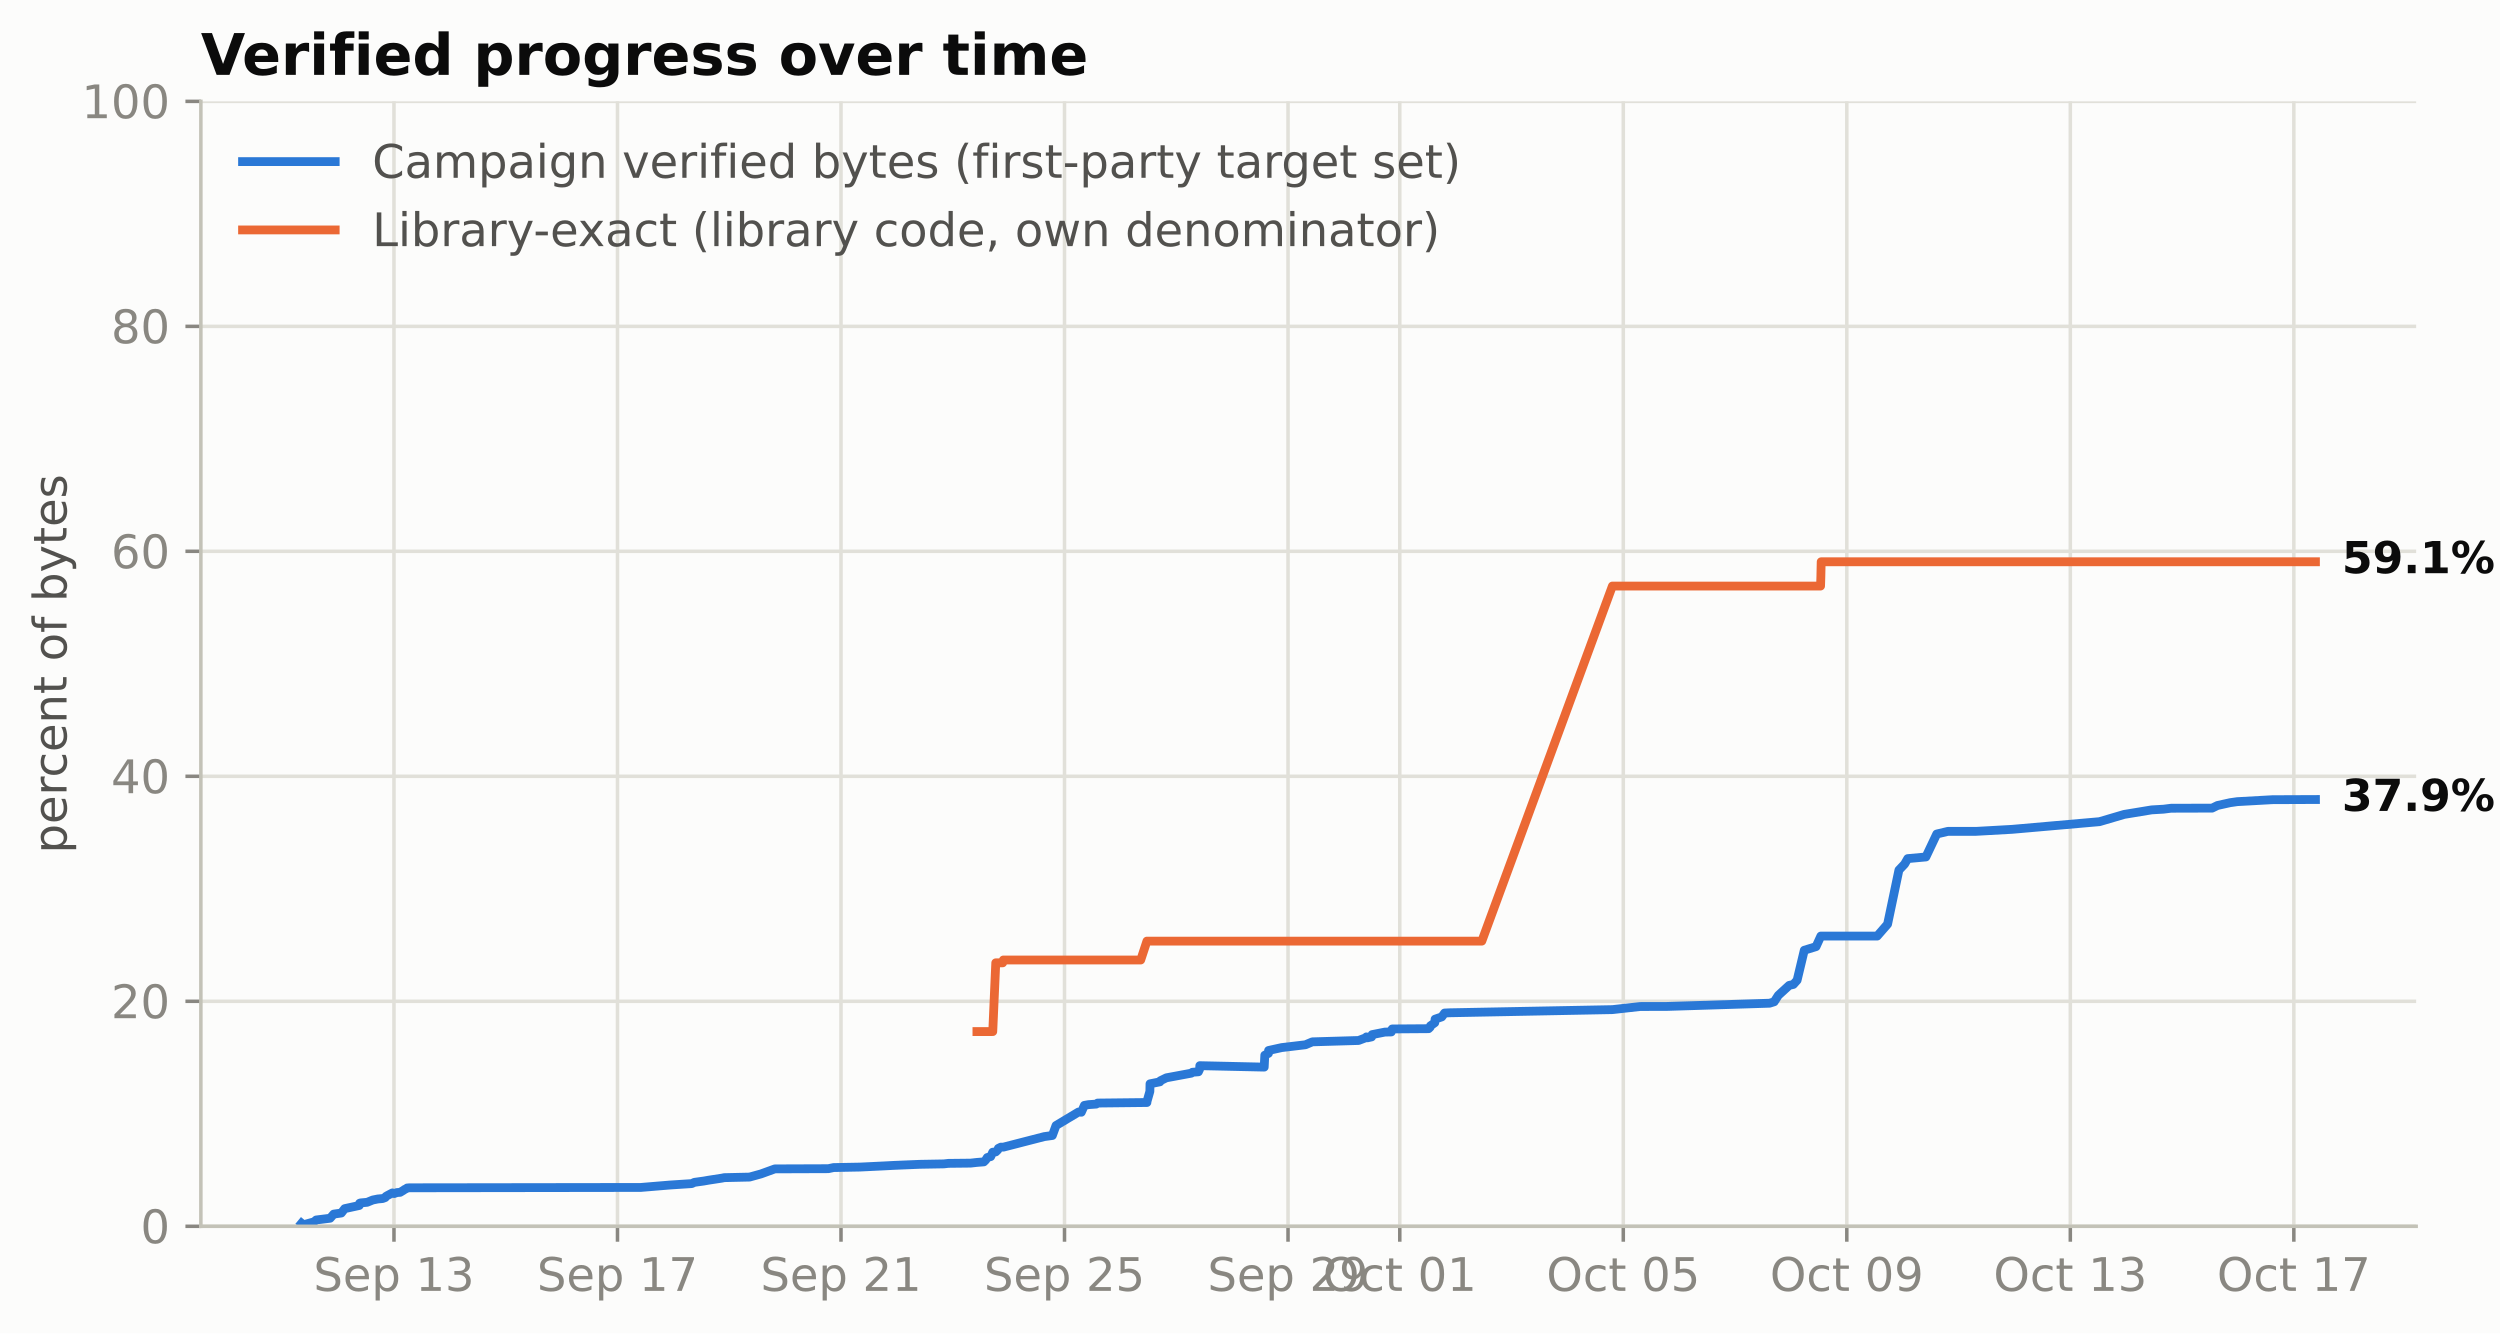
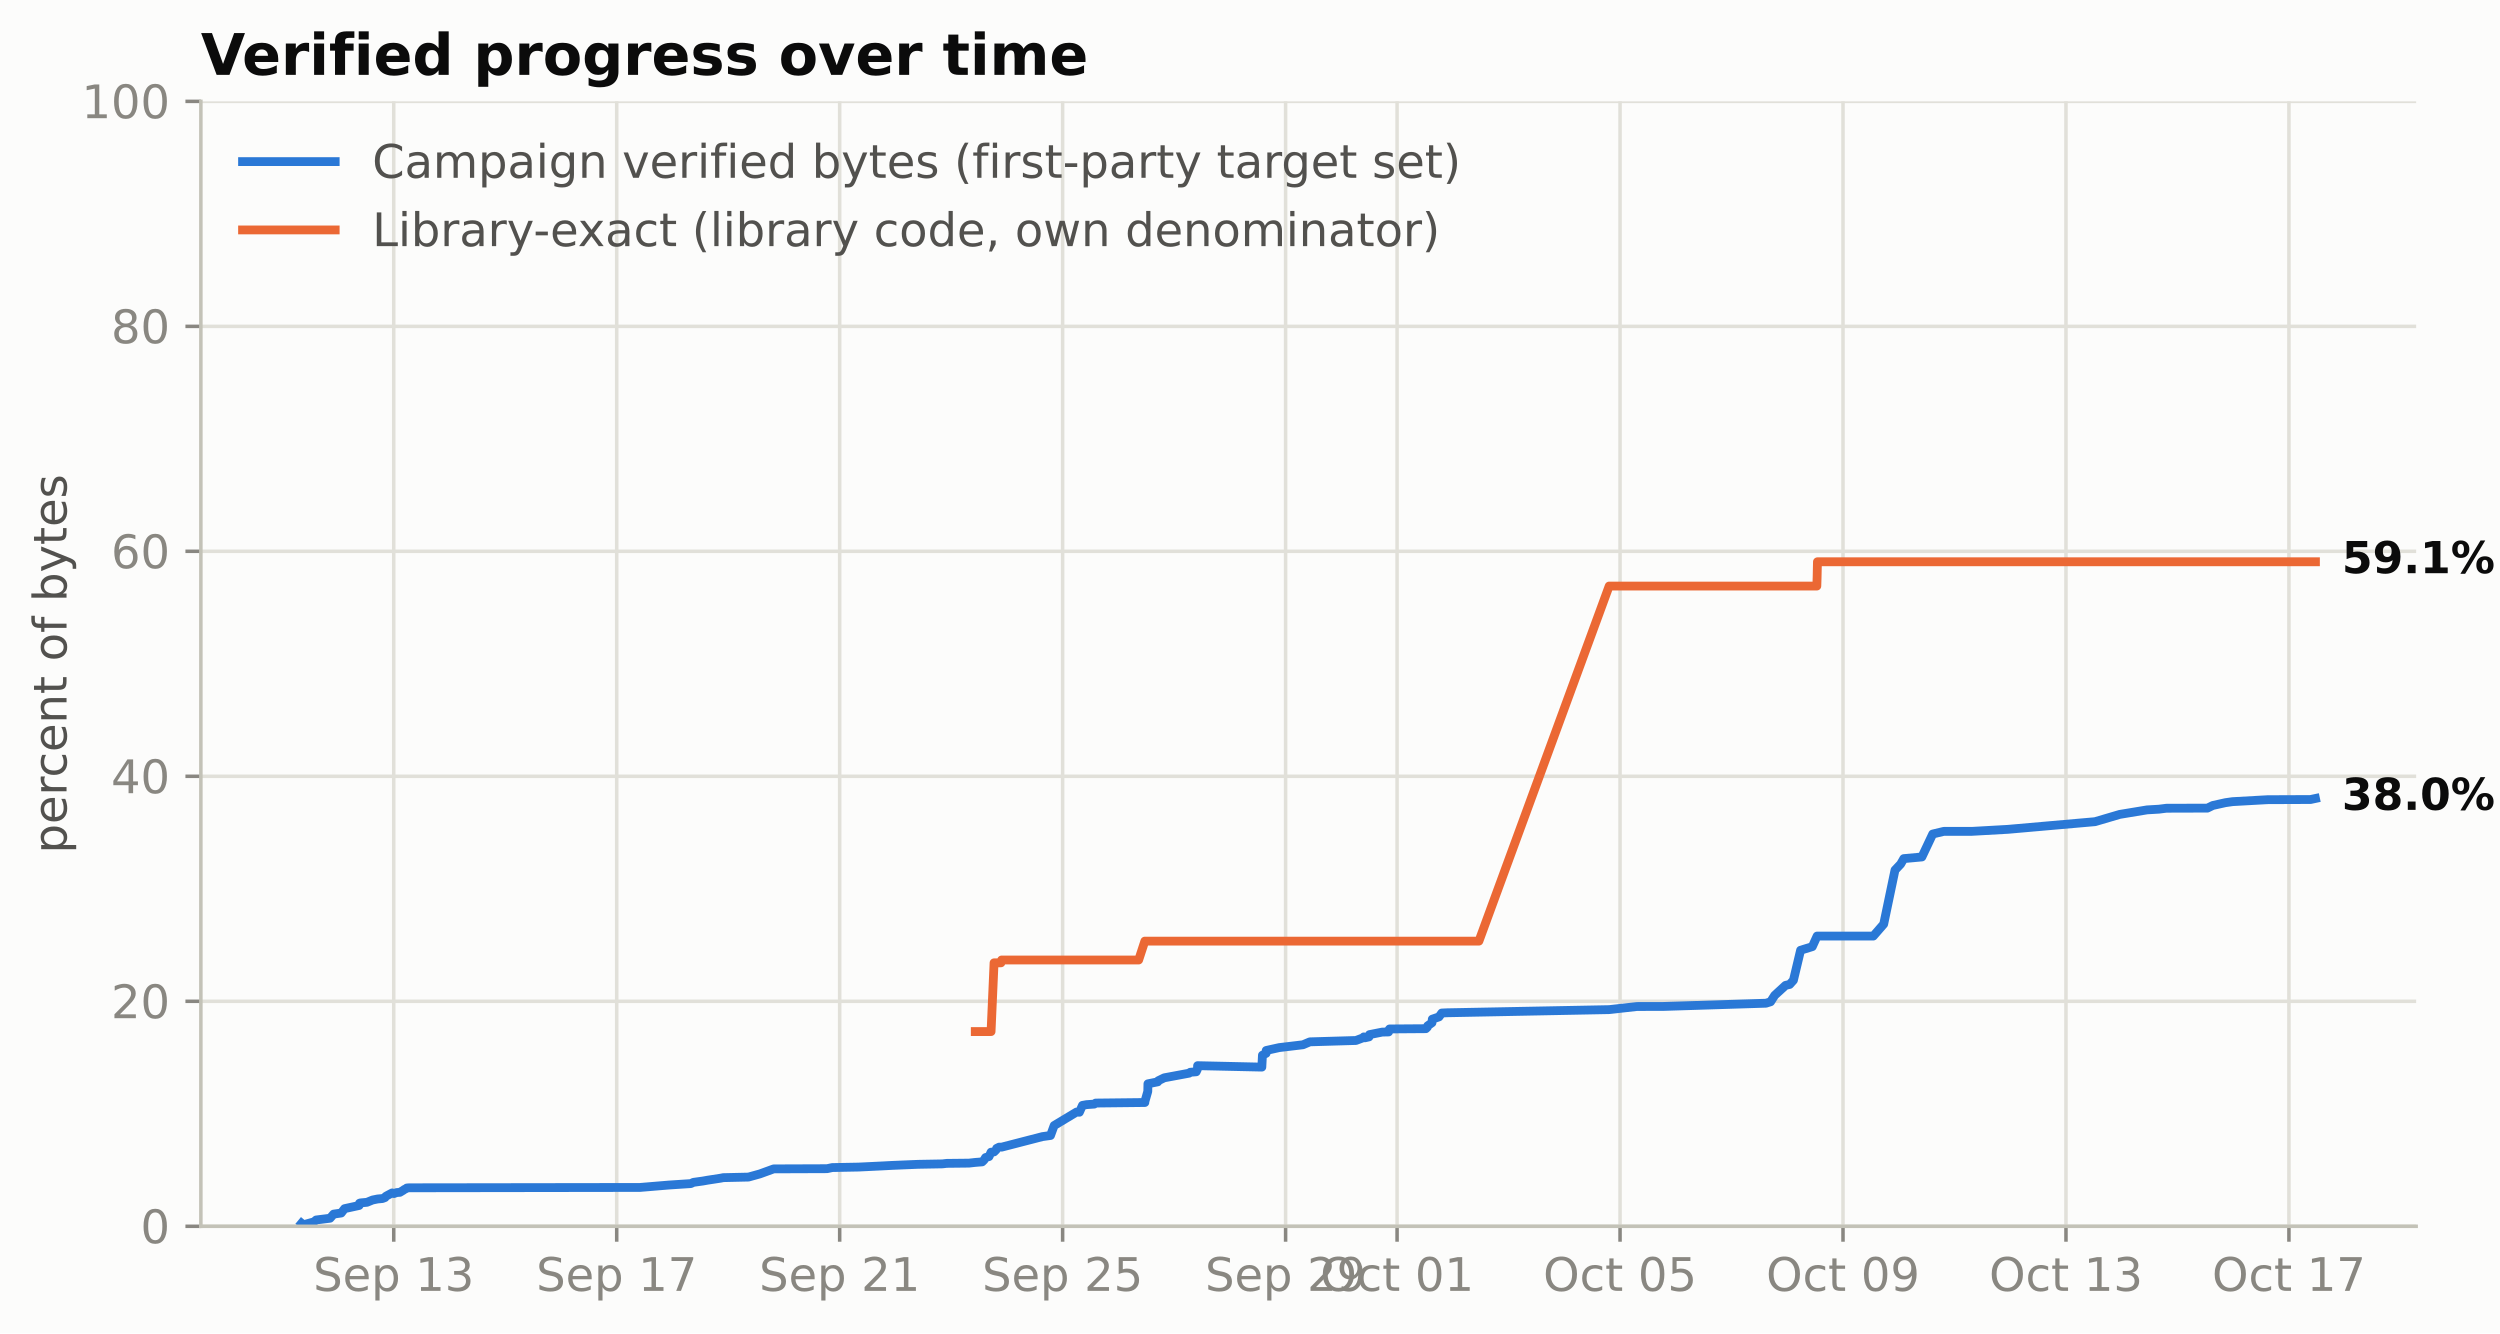
<svg xmlns="http://www.w3.org/2000/svg" xmlns:xlink="http://www.w3.org/1999/xlink" width="566.745pt" height="302.26pt" viewBox="0 0 566.745 302.26" version="1.1">
  <defs>
    <style type="text/css">*{stroke-linejoin: round; stroke-linecap: butt}</style>
  </defs>
  <g id="figure_1">
    <g id="patch_1">
      <path d="M 0 302.26  L 566.745 302.26  L 566.745 0  L 0 0  z " style="fill: #fcfcfb" />
    </g>
    <g id="axes_1">
      <g id="patch_2">
        <path d="M 45.536 278  L 547.736 278  L 547.736 22.976  L 45.536 22.976  z " style="fill: #fcfcfb" />
      </g>
      <g id="matplotlib.axis_1">
        <g id="xtick_1">
          <g id="line2d_1">
-             <path d="M 89.313 278  L 89.313 22.976  " clip-path="url(#pf7d3f120eb)" style="fill: none; stroke: #e1e0d9; stroke-width: 0.8; stroke-linecap: square" />
+             <path d="M 89.261 278  L 89.261 22.976  " clip-path="url(#pf7d3f120eb)" style="fill: none; stroke: #e1e0d9; stroke-width: 0.8; stroke-linecap: square" />
          </g>
          <g id="line2d_2">
            <defs>
              <path id="mc9588ca993" d="M 0 0  L 0 3.5  " style="stroke: #898781; stroke-width: 0.8" />
            </defs>
            <g>
-               <use xlink:href="#mc9588ca993" x="89.313" y="278" style="fill: #898781; stroke: #898781; stroke-width: 0.8" />
+               <use xlink:href="#mc9588ca993" x="89.261" y="278" style="fill: #898781; stroke: #898781; stroke-width: 0.8" />
            </g>
          </g>
          <g id="text_1">
-             <text style="font-size: 10.5px; font-family: 'Segoe UI', 'DejaVu Sans', 'Bitstream Vera Sans', 'Computer Modern Sans Serif', 'Lucida Grande', 'Verdana', 'Geneva', 'Lucid', 'Arial', 'Helvetica', 'Avant Garde', sans-serif; text-anchor: middle; fill: #898781" x="89.313" y="292.645" transform="rotate(-0 89.31266 292.6447)">Sep 13</text>
+             <text style="font-size: 10.5px; font-family: 'Segoe UI', 'DejaVu Sans', 'Bitstream Vera Sans', 'Computer Modern Sans Serif', 'Lucida Grande', 'Verdana', 'Geneva', 'Lucid', 'Arial', 'Helvetica', 'Avant Garde', sans-serif; text-anchor: middle; fill: #898781" x="89.261" y="292.645" transform="rotate(-0 89.26118 292.6447)">Sep 13</text>
          </g>
        </g>
        <g id="xtick_2">
          <g id="line2d_3">
-             <path d="M 139.983 278  L 139.983 22.976  " clip-path="url(#pf7d3f120eb)" style="fill: none; stroke: #e1e0d9; stroke-width: 0.8; stroke-linecap: square" />
+             <path d="M 139.807 278  L 139.807 22.976  " clip-path="url(#pf7d3f120eb)" style="fill: none; stroke: #e1e0d9; stroke-width: 0.8; stroke-linecap: square" />
          </g>
          <g id="line2d_4">
            <g>
-               <use xlink:href="#mc9588ca993" x="139.983" y="278" style="fill: #898781; stroke: #898781; stroke-width: 0.8" />
+               <use xlink:href="#mc9588ca993" x="139.807" y="278" style="fill: #898781; stroke: #898781; stroke-width: 0.8" />
            </g>
          </g>
          <g id="text_2">
-             <text style="font-size: 10.5px; font-family: 'Segoe UI', 'DejaVu Sans', 'Bitstream Vera Sans', 'Computer Modern Sans Serif', 'Lucida Grande', 'Verdana', 'Geneva', 'Lucid', 'Arial', 'Helvetica', 'Avant Garde', sans-serif; text-anchor: middle; fill: #898781" x="139.983" y="292.645" transform="rotate(-0 139.9826 292.6447)">Sep 17</text>
+             <text style="font-size: 10.5px; font-family: 'Segoe UI', 'DejaVu Sans', 'Bitstream Vera Sans', 'Computer Modern Sans Serif', 'Lucida Grande', 'Verdana', 'Geneva', 'Lucid', 'Arial', 'Helvetica', 'Avant Garde', sans-serif; text-anchor: middle; fill: #898781" x="139.807" y="292.645" transform="rotate(-0 139.8066 292.6447)">Sep 17</text>
          </g>
        </g>
        <g id="xtick_3">
          <g id="line2d_5">
-             <path d="M 190.653 278  L 190.653 22.976  " clip-path="url(#pf7d3f120eb)" style="fill: none; stroke: #e1e0d9; stroke-width: 0.8; stroke-linecap: square" />
+             <path d="M 190.352 278  L 190.352 22.976  " clip-path="url(#pf7d3f120eb)" style="fill: none; stroke: #e1e0d9; stroke-width: 0.8; stroke-linecap: square" />
          </g>
          <g id="line2d_6">
            <g>
-               <use xlink:href="#mc9588ca993" x="190.653" y="278" style="fill: #898781; stroke: #898781; stroke-width: 0.8" />
+               <use xlink:href="#mc9588ca993" x="190.352" y="278" style="fill: #898781; stroke: #898781; stroke-width: 0.8" />
            </g>
          </g>
          <g id="text_3">
-             <text style="font-size: 10.5px; font-family: 'Segoe UI', 'DejaVu Sans', 'Bitstream Vera Sans', 'Computer Modern Sans Serif', 'Lucida Grande', 'Verdana', 'Geneva', 'Lucid', 'Arial', 'Helvetica', 'Avant Garde', sans-serif; text-anchor: middle; fill: #898781" x="190.653" y="292.645" transform="rotate(-0 190.6525 292.6447)">Sep 21</text>
+             <text style="font-size: 10.5px; font-family: 'Segoe UI', 'DejaVu Sans', 'Bitstream Vera Sans', 'Computer Modern Sans Serif', 'Lucida Grande', 'Verdana', 'Geneva', 'Lucid', 'Arial', 'Helvetica', 'Avant Garde', sans-serif; text-anchor: middle; fill: #898781" x="190.352" y="292.645" transform="rotate(-0 190.352 292.6447)">Sep 21</text>
          </g>
        </g>
        <g id="xtick_4">
          <g id="line2d_7">
-             <path d="M 241.322 278  L 241.322 22.976  " clip-path="url(#pf7d3f120eb)" style="fill: none; stroke: #e1e0d9; stroke-width: 0.8; stroke-linecap: square" />
+             <path d="M 240.897 278  L 240.897 22.976  " clip-path="url(#pf7d3f120eb)" style="fill: none; stroke: #e1e0d9; stroke-width: 0.8; stroke-linecap: square" />
          </g>
          <g id="line2d_8">
            <g>
-               <use xlink:href="#mc9588ca993" x="241.322" y="278" style="fill: #898781; stroke: #898781; stroke-width: 0.8" />
+               <use xlink:href="#mc9588ca993" x="240.897" y="278" style="fill: #898781; stroke: #898781; stroke-width: 0.8" />
            </g>
          </g>
          <g id="text_4">
-             <text style="font-size: 10.5px; font-family: 'Segoe UI', 'DejaVu Sans', 'Bitstream Vera Sans', 'Computer Modern Sans Serif', 'Lucida Grande', 'Verdana', 'Geneva', 'Lucid', 'Arial', 'Helvetica', 'Avant Garde', sans-serif; text-anchor: middle; fill: #898781" x="241.322" y="292.645" transform="rotate(-0 241.3224 292.6447)">Sep 25</text>
+             <text style="font-size: 10.5px; font-family: 'Segoe UI', 'DejaVu Sans', 'Bitstream Vera Sans', 'Computer Modern Sans Serif', 'Lucida Grande', 'Verdana', 'Geneva', 'Lucid', 'Arial', 'Helvetica', 'Avant Garde', sans-serif; text-anchor: middle; fill: #898781" x="240.897" y="292.645" transform="rotate(-0 240.8975 292.6447)">Sep 25</text>
          </g>
        </g>
        <g id="xtick_5">
          <g id="line2d_9">
-             <path d="M 291.992 278  L 291.992 22.976  " clip-path="url(#pf7d3f120eb)" style="fill: none; stroke: #e1e0d9; stroke-width: 0.8; stroke-linecap: square" />
+             <path d="M 291.443 278  L 291.443 22.976  " clip-path="url(#pf7d3f120eb)" style="fill: none; stroke: #e1e0d9; stroke-width: 0.8; stroke-linecap: square" />
          </g>
          <g id="line2d_10">
            <g>
-               <use xlink:href="#mc9588ca993" x="291.992" y="278" style="fill: #898781; stroke: #898781; stroke-width: 0.8" />
+               <use xlink:href="#mc9588ca993" x="291.443" y="278" style="fill: #898781; stroke: #898781; stroke-width: 0.8" />
            </g>
          </g>
          <g id="text_5">
-             <text style="font-size: 10.5px; font-family: 'Segoe UI', 'DejaVu Sans', 'Bitstream Vera Sans', 'Computer Modern Sans Serif', 'Lucida Grande', 'Verdana', 'Geneva', 'Lucid', 'Arial', 'Helvetica', 'Avant Garde', sans-serif; text-anchor: middle; fill: #898781" x="291.992" y="292.645" transform="rotate(-0 291.9924 292.6447)">Sep 29</text>
+             <text style="font-size: 10.5px; font-family: 'Segoe UI', 'DejaVu Sans', 'Bitstream Vera Sans', 'Computer Modern Sans Serif', 'Lucida Grande', 'Verdana', 'Geneva', 'Lucid', 'Arial', 'Helvetica', 'Avant Garde', sans-serif; text-anchor: middle; fill: #898781" x="291.443" y="292.645" transform="rotate(-0 291.4429 292.6447)">Sep 29</text>
          </g>
        </g>
        <g id="xtick_6">
          <g id="line2d_11">
-             <path d="M 317.327 278  L 317.327 22.976  " clip-path="url(#pf7d3f120eb)" style="fill: none; stroke: #e1e0d9; stroke-width: 0.8; stroke-linecap: square" />
+             <path d="M 316.716 278  L 316.716 22.976  " clip-path="url(#pf7d3f120eb)" style="fill: none; stroke: #e1e0d9; stroke-width: 0.8; stroke-linecap: square" />
          </g>
          <g id="line2d_12">
            <g>
-               <use xlink:href="#mc9588ca993" x="317.327" y="278" style="fill: #898781; stroke: #898781; stroke-width: 0.8" />
+               <use xlink:href="#mc9588ca993" x="316.716" y="278" style="fill: #898781; stroke: #898781; stroke-width: 0.8" />
            </g>
          </g>
          <g id="text_6">
-             <text style="font-size: 10.5px; font-family: 'Segoe UI', 'DejaVu Sans', 'Bitstream Vera Sans', 'Computer Modern Sans Serif', 'Lucida Grande', 'Verdana', 'Geneva', 'Lucid', 'Arial', 'Helvetica', 'Avant Garde', sans-serif; text-anchor: middle; fill: #898781" x="317.327" y="292.645" transform="rotate(-0 317.3273 292.6447)">Oct 01</text>
+             <text style="font-size: 10.5px; font-family: 'Segoe UI', 'DejaVu Sans', 'Bitstream Vera Sans', 'Computer Modern Sans Serif', 'Lucida Grande', 'Verdana', 'Geneva', 'Lucid', 'Arial', 'Helvetica', 'Avant Garde', sans-serif; text-anchor: middle; fill: #898781" x="316.716" y="292.645" transform="rotate(-0 316.7156 292.6447)">Oct 01</text>
          </g>
        </g>
        <g id="xtick_7">
          <g id="line2d_13">
-             <path d="M 367.997 278  L 367.997 22.976  " clip-path="url(#pf7d3f120eb)" style="fill: none; stroke: #e1e0d9; stroke-width: 0.8; stroke-linecap: square" />
+             <path d="M 367.261 278  L 367.261 22.976  " clip-path="url(#pf7d3f120eb)" style="fill: none; stroke: #e1e0d9; stroke-width: 0.8; stroke-linecap: square" />
          </g>
          <g id="line2d_14">
            <g>
-               <use xlink:href="#mc9588ca993" x="367.997" y="278" style="fill: #898781; stroke: #898781; stroke-width: 0.8" />
+               <use xlink:href="#mc9588ca993" x="367.261" y="278" style="fill: #898781; stroke: #898781; stroke-width: 0.8" />
            </g>
          </g>
          <g id="text_7">
-             <text style="font-size: 10.5px; font-family: 'Segoe UI', 'DejaVu Sans', 'Bitstream Vera Sans', 'Computer Modern Sans Serif', 'Lucida Grande', 'Verdana', 'Geneva', 'Lucid', 'Arial', 'Helvetica', 'Avant Garde', sans-serif; text-anchor: middle; fill: #898781" x="367.997" y="292.645" transform="rotate(-0 367.9973 292.6447)">Oct 05</text>
+             <text style="font-size: 10.5px; font-family: 'Segoe UI', 'DejaVu Sans', 'Bitstream Vera Sans', 'Computer Modern Sans Serif', 'Lucida Grande', 'Verdana', 'Geneva', 'Lucid', 'Arial', 'Helvetica', 'Avant Garde', sans-serif; text-anchor: middle; fill: #898781" x="367.261" y="292.645" transform="rotate(-0 367.261 292.6447)">Oct 05</text>
          </g>
        </g>
        <g id="xtick_8">
          <g id="line2d_15">
-             <path d="M 418.667 278  L 418.667 22.976  " clip-path="url(#pf7d3f120eb)" style="fill: none; stroke: #e1e0d9; stroke-width: 0.8; stroke-linecap: square" />
+             <path d="M 417.806 278  L 417.806 22.976  " clip-path="url(#pf7d3f120eb)" style="fill: none; stroke: #e1e0d9; stroke-width: 0.8; stroke-linecap: square" />
          </g>
          <g id="line2d_16">
            <g>
-               <use xlink:href="#mc9588ca993" x="418.667" y="278" style="fill: #898781; stroke: #898781; stroke-width: 0.8" />
+               <use xlink:href="#mc9588ca993" x="417.806" y="278" style="fill: #898781; stroke: #898781; stroke-width: 0.8" />
            </g>
          </g>
          <g id="text_8">
-             <text style="font-size: 10.5px; font-family: 'Segoe UI', 'DejaVu Sans', 'Bitstream Vera Sans', 'Computer Modern Sans Serif', 'Lucida Grande', 'Verdana', 'Geneva', 'Lucid', 'Arial', 'Helvetica', 'Avant Garde', sans-serif; text-anchor: middle; fill: #898781" x="418.667" y="292.645" transform="rotate(-0 418.6672 292.6447)">Oct 09</text>
+             <text style="font-size: 10.5px; font-family: 'Segoe UI', 'DejaVu Sans', 'Bitstream Vera Sans', 'Computer Modern Sans Serif', 'Lucida Grande', 'Verdana', 'Geneva', 'Lucid', 'Arial', 'Helvetica', 'Avant Garde', sans-serif; text-anchor: middle; fill: #898781" x="417.806" y="292.645" transform="rotate(-0 417.8065 292.6447)">Oct 09</text>
          </g>
        </g>
        <g id="xtick_9">
          <g id="line2d_17">
-             <path d="M 469.337 278  L 469.337 22.976  " clip-path="url(#pf7d3f120eb)" style="fill: none; stroke: #e1e0d9; stroke-width: 0.8; stroke-linecap: square" />
+             <path d="M 468.352 278  L 468.352 22.976  " clip-path="url(#pf7d3f120eb)" style="fill: none; stroke: #e1e0d9; stroke-width: 0.8; stroke-linecap: square" />
          </g>
          <g id="line2d_18">
            <g>
-               <use xlink:href="#mc9588ca993" x="469.337" y="278" style="fill: #898781; stroke: #898781; stroke-width: 0.8" />
+               <use xlink:href="#mc9588ca993" x="468.352" y="278" style="fill: #898781; stroke: #898781; stroke-width: 0.8" />
            </g>
          </g>
          <g id="text_9">
-             <text style="font-size: 10.5px; font-family: 'Segoe UI', 'DejaVu Sans', 'Bitstream Vera Sans', 'Computer Modern Sans Serif', 'Lucida Grande', 'Verdana', 'Geneva', 'Lucid', 'Arial', 'Helvetica', 'Avant Garde', sans-serif; text-anchor: middle; fill: #898781" x="469.337" y="292.645" transform="rotate(-0 469.3371 292.6447)">Oct 13</text>
+             <text style="font-size: 10.5px; font-family: 'Segoe UI', 'DejaVu Sans', 'Bitstream Vera Sans', 'Computer Modern Sans Serif', 'Lucida Grande', 'Verdana', 'Geneva', 'Lucid', 'Arial', 'Helvetica', 'Avant Garde', sans-serif; text-anchor: middle; fill: #898781" x="468.352" y="292.645" transform="rotate(-0 468.3519 292.6447)">Oct 13</text>
          </g>
        </g>
        <g id="xtick_10">
          <g id="line2d_19">
-             <path d="M 520.007 278  L 520.007 22.976  " clip-path="url(#pf7d3f120eb)" style="fill: none; stroke: #e1e0d9; stroke-width: 0.8; stroke-linecap: square" />
+             <path d="M 518.897 278  L 518.897 22.976  " clip-path="url(#pf7d3f120eb)" style="fill: none; stroke: #e1e0d9; stroke-width: 0.8; stroke-linecap: square" />
          </g>
          <g id="line2d_20">
            <g>
-               <use xlink:href="#mc9588ca993" x="520.007" y="278" style="fill: #898781; stroke: #898781; stroke-width: 0.8" />
+               <use xlink:href="#mc9588ca993" x="518.897" y="278" style="fill: #898781; stroke: #898781; stroke-width: 0.8" />
            </g>
          </g>
          <g id="text_10">
-             <text style="font-size: 10.5px; font-family: 'Segoe UI', 'DejaVu Sans', 'Bitstream Vera Sans', 'Computer Modern Sans Serif', 'Lucida Grande', 'Verdana', 'Geneva', 'Lucid', 'Arial', 'Helvetica', 'Avant Garde', sans-serif; text-anchor: middle; fill: #898781" x="520.007" y="292.645" transform="rotate(-0 520.0071 292.6447)">Oct 17</text>
+             <text style="font-size: 10.5px; font-family: 'Segoe UI', 'DejaVu Sans', 'Bitstream Vera Sans', 'Computer Modern Sans Serif', 'Lucida Grande', 'Verdana', 'Geneva', 'Lucid', 'Arial', 'Helvetica', 'Avant Garde', sans-serif; text-anchor: middle; fill: #898781" x="518.897" y="292.645" transform="rotate(-0 518.8973 292.6447)">Oct 17</text>
          </g>
        </g>
      </g>
      <g id="matplotlib.axis_2">
        <g id="ytick_1">
          <g id="line2d_21">
            <path d="M 45.536 278  L 547.736 278  " clip-path="url(#pf7d3f120eb)" style="fill: none; stroke: #e1e0d9; stroke-width: 0.8; stroke-linecap: square" />
          </g>
          <g id="line2d_22">
            <defs>
              <path id="mee49852863" d="M 0 0  L -3.5 0  " style="stroke: #898781; stroke-width: 0.8" />
            </defs>
            <g>
              <use xlink:href="#mee49852863" x="45.536" y="278" style="fill: #898781; stroke: #898781; stroke-width: 0.8" />
            </g>
          </g>
          <g id="text_11">
            <text style="font-size: 10.5px; font-family: 'Segoe UI', 'DejaVu Sans', 'Bitstream Vera Sans', 'Computer Modern Sans Serif', 'Lucida Grande', 'Verdana', 'Geneva', 'Lucid', 'Arial', 'Helvetica', 'Avant Garde', sans-serif; text-anchor: end; fill: #898781" x="38.536" y="281.823" transform="rotate(-0 38.53609 281.8225)">0</text>
          </g>
        </g>
        <g id="ytick_2">
          <g id="line2d_23">
            <path d="M 45.536 226.996  L 547.736 226.996  " clip-path="url(#pf7d3f120eb)" style="fill: none; stroke: #e1e0d9; stroke-width: 0.8; stroke-linecap: square" />
          </g>
          <g id="line2d_24">
            <g>
              <use xlink:href="#mee49852863" x="45.536" y="226.996" style="fill: #898781; stroke: #898781; stroke-width: 0.8" />
            </g>
          </g>
          <g id="text_12">
            <text style="font-size: 10.5px; font-family: 'Segoe UI', 'DejaVu Sans', 'Bitstream Vera Sans', 'Computer Modern Sans Serif', 'Lucida Grande', 'Verdana', 'Geneva', 'Lucid', 'Arial', 'Helvetica', 'Avant Garde', sans-serif; text-anchor: end; fill: #898781" x="38.536" y="230.818" transform="rotate(-0 38.53609 230.8177)">20</text>
          </g>
        </g>
        <g id="ytick_3">
          <g id="line2d_25">
            <path d="M 45.536 175.991  L 547.736 175.991  " clip-path="url(#pf7d3f120eb)" style="fill: none; stroke: #e1e0d9; stroke-width: 0.8; stroke-linecap: square" />
          </g>
          <g id="line2d_26">
            <g>
              <use xlink:href="#mee49852863" x="45.536" y="175.991" style="fill: #898781; stroke: #898781; stroke-width: 0.8" />
            </g>
          </g>
          <g id="text_13">
            <text style="font-size: 10.5px; font-family: 'Segoe UI', 'DejaVu Sans', 'Bitstream Vera Sans', 'Computer Modern Sans Serif', 'Lucida Grande', 'Verdana', 'Geneva', 'Lucid', 'Arial', 'Helvetica', 'Avant Garde', sans-serif; text-anchor: end; fill: #898781" x="38.536" y="179.813" transform="rotate(-0 38.53609 179.813)">40</text>
          </g>
        </g>
        <g id="ytick_4">
          <g id="line2d_27">
            <path d="M 45.536 124.986  L 547.736 124.986  " clip-path="url(#pf7d3f120eb)" style="fill: none; stroke: #e1e0d9; stroke-width: 0.8; stroke-linecap: square" />
          </g>
          <g id="line2d_28">
            <g>
              <use xlink:href="#mee49852863" x="45.536" y="124.986" style="fill: #898781; stroke: #898781; stroke-width: 0.8" />
            </g>
          </g>
          <g id="text_14">
            <text style="font-size: 10.5px; font-family: 'Segoe UI', 'DejaVu Sans', 'Bitstream Vera Sans', 'Computer Modern Sans Serif', 'Lucida Grande', 'Verdana', 'Geneva', 'Lucid', 'Arial', 'Helvetica', 'Avant Garde', sans-serif; text-anchor: end; fill: #898781" x="38.536" y="128.808" transform="rotate(-0 38.53609 128.8082)">60</text>
          </g>
        </g>
        <g id="ytick_5">
          <g id="line2d_29">
            <path d="M 45.536 73.981  L 547.736 73.981  " clip-path="url(#pf7d3f120eb)" style="fill: none; stroke: #e1e0d9; stroke-width: 0.8; stroke-linecap: square" />
          </g>
          <g id="line2d_30">
            <g>
              <use xlink:href="#mee49852863" x="45.536" y="73.981" style="fill: #898781; stroke: #898781; stroke-width: 0.8" />
            </g>
          </g>
          <g id="text_15">
            <text style="font-size: 10.5px; font-family: 'Segoe UI', 'DejaVu Sans', 'Bitstream Vera Sans', 'Computer Modern Sans Serif', 'Lucida Grande', 'Verdana', 'Geneva', 'Lucid', 'Arial', 'Helvetica', 'Avant Garde', sans-serif; text-anchor: end; fill: #898781" x="38.536" y="77.803" transform="rotate(-0 38.53609 77.80335)">80</text>
          </g>
        </g>
        <g id="ytick_6">
          <g id="line2d_31">
            <path d="M 45.536 22.976  L 547.736 22.976  " clip-path="url(#pf7d3f120eb)" style="fill: none; stroke: #e1e0d9; stroke-width: 0.8; stroke-linecap: square" />
          </g>
          <g id="line2d_32">
            <g>
              <use xlink:href="#mee49852863" x="45.536" y="22.976" style="fill: #898781; stroke: #898781; stroke-width: 0.8" />
            </g>
          </g>
          <g id="text_16">
            <text style="font-size: 10.5px; font-family: 'Segoe UI', 'DejaVu Sans', 'Bitstream Vera Sans', 'Computer Modern Sans Serif', 'Lucida Grande', 'Verdana', 'Geneva', 'Lucid', 'Arial', 'Helvetica', 'Avant Garde', sans-serif; text-anchor: end; fill: #898781" x="38.536" y="26.799" transform="rotate(-0 38.53609 26.79855)">100</text>
          </g>
        </g>
        <g id="text_17">
          <text style="font-size: 10.5px; font-family: 'Segoe UI', 'DejaVu Sans', 'Bitstream Vera Sans', 'Computer Modern Sans Serif', 'Lucida Grande', 'Verdana', 'Geneva', 'Lucid', 'Arial', 'Helvetica', 'Avant Garde', sans-serif; text-anchor: middle; fill: #52514e" x="15.085" y="150.488" transform="rotate(-90 15.08484 150.4884)">percent of bytes</text>
        </g>
      </g>
      <g id="line2d_33">
-         <path d="M 68.363 277.312  L 68.813 277.682  L 68.928 277.615  L 71.187 276.993  L 71.682 276.565  L 74.838 276.172  L 75.65 275.236  L 77.376 274.989  L 78.144 273.997  L 81.447 273.28  L 81.529 272.775  L 81.713 272.701  L 83.23 272.561  L 84.503 272.038  L 85.65 271.806  L 86.735 271.706  L 87.326 271.487  L 87.473 271.237  L 87.774 271.054  L 88.944 270.436  L 89.37 270.574  L 89.993 270.35  L 90.705 270.299  L 91.535 269.799  L 91.622 269.704  L 92.183 269.429  L 92.282 269.319  L 92.831 269.271  L 145.273 269.192  L 151.801 268.649  L 156.841 268.317  L 157.411 268.037  L 159.541 267.741  L 160.639 267.547  L 163.612 267.09  L 164.2 266.971  L 169.923 266.841  L 172.508 266.126  L 175.655 264.984  L 187.781 264.938  L 188.96 264.686  L 194.934 264.573  L 200.478 264.306  L 202.616 264.193  L 208.46 263.951  L 213.991 263.849  L 214.994 263.734  L 220.032 263.678  L 221.468 263.518  L 223.028 263.395  L 223.465 262.967  L 223.803 262.416  L 224.589 262.197  L 225.056 261.199  L 225.738 261.133  L 226.194 260.682  L 226.32 260.337  L 226.886 260.057  L 227.456 260.057  L 236.727 257.667  L 238.569 257.412  L 239.395 255.153  L 244.487 252.098  L 245.132 252.144  L 245.822 250.59  L 246.763 250.422  L 248.515 250.295  L 248.831 250.063  L 260.004 249.935  L 260.022 249.693  L 260.673 247.418  L 260.706 245.699  L 262.945 245.25  L 263.058 245  L 264.415 244.337  L 270.069 243.287  L 270.328 243.077  L 271.676 242.973  L 271.957 242.371  L 271.996 241.586  L 286.591 241.912  L 286.728 239.206  L 287.556 238.796  L 287.588 238.14  L 290.548 237.487  L 295.941 236.845  L 297.511 236.184  L 307.979 235.876  L 309.728 235.218  L 309.765 235.062  L 310.007 235.274  L 310.943 235.062  L 311.049 234.547  L 313.96 233.971  L 315.401 233.94  L 315.415 233.537  L 315.619 233.262  L 323.862 233.2  L 324.204 232.869  L 324.277 232.55  L 325.259 231.854  L 325.332 231.043  L 326.843 230.528  L 327.488 229.65  L 328.726 229.594  L 365.526 228.878  L 371.838 228.174  L 377.89 228.159  L 401.163 227.427  L 402.207 227.098  L 403.143 225.641  L 405.613 223.379  L 406.542 223.173  L 407.399 222.224  L 409.026 215.42  L 411.69 214.601  L 412.783 212.204  L 425.556 212.204  L 427.912 209.498  L 430.482 197.245  L 431.773 195.88  L 432.478 194.646  L 436.592 194.271  L 439.055 189.071  L 441.581 188.469  L 447.942 188.469  L 456.167 188.008  L 475.942 186.273  L 481.55 184.623  L 487.774 183.598  L 490.471 183.44  L 492.172 183.226  L 501.486 183.198  L 502.703 182.601  L 505.565 181.966  L 507.184 181.734  L 515.142 181.288  L 524.909 181.249  L 524.909 181.249  " clip-path="url(#pf7d3f120eb)" style="fill: none; stroke: #2a78d6; stroke-width: 2; stroke-linecap: square" />
+         <path d="M 68.363 277.312  L 68.812 277.682  L 68.927 277.615  L 71.18 276.993  L 71.674 276.565  L 74.822 276.172  L 75.632 275.236  L 77.354 274.989  L 78.12 273.997  L 81.414 273.28  L 81.497 272.775  L 81.68 272.701  L 83.193 272.561  L 84.464 272.038  L 85.607 271.806  L 86.69 271.706  L 87.279 271.487  L 87.426 271.237  L 87.726 271.054  L 88.894 270.436  L 89.318 270.574  L 89.94 270.35  L 90.65 270.299  L 91.479 269.799  L 91.565 269.704  L 92.125 269.429  L 92.223 269.319  L 92.771 269.271  L 145.084 269.192  L 151.596 268.649  L 156.623 268.317  L 157.192 268.037  L 159.317 267.741  L 160.412 267.547  L 163.378 267.09  L 163.964 266.971  L 169.673 266.841  L 172.252 266.126  L 175.391 264.984  L 187.488 264.938  L 188.664 264.686  L 194.623 264.573  L 200.154 264.306  L 202.287 264.193  L 208.115 263.951  L 213.633 263.849  L 214.634 263.734  L 219.659 263.678  L 221.092 263.518  L 222.648 263.395  L 223.083 262.967  L 223.421 262.416  L 224.205 262.197  L 224.671 261.199  L 225.351 261.133  L 225.806 260.682  L 225.932 260.337  L 226.497 260.057  L 227.065 260.057  L 236.313 257.667  L 238.151 257.412  L 238.974 255.153  L 244.054 252.098  L 244.697 252.144  L 245.386 250.59  L 246.325 250.422  L 248.073 250.295  L 248.387 250.063  L 259.533 249.935  L 259.551 249.693  L 260.201 247.418  L 260.233 245.699  L 262.467 245.25  L 262.579 245  L 263.934 244.337  L 269.573 243.287  L 269.832 243.077  L 271.177 242.973  L 271.457 242.371  L 271.496 241.586  L 286.055 241.912  L 286.192 239.206  L 287.018 238.796  L 287.049 238.14  L 290.002 237.487  L 295.382 236.845  L 296.947 236.184  L 307.39 235.876  L 309.135 235.218  L 309.171 235.062  L 309.413 235.274  L 310.347 235.062  L 310.453 234.547  L 313.356 233.971  L 314.794 233.94  L 314.808 233.537  L 315.012 233.262  L 323.235 233.2  L 323.575 232.869  L 323.649 232.55  L 324.628 231.854  L 324.7 231.043  L 326.208 230.528  L 326.851 229.65  L 328.086 229.594  L 364.796 228.878  L 371.092 228.174  L 377.129 228.159  L 400.345 227.427  L 401.387 227.098  L 402.32 225.641  L 404.784 223.379  L 405.711 223.173  L 406.566 222.224  L 408.189 215.42  L 410.846 214.601  L 411.937 212.204  L 424.679 212.204  L 427.028 209.498  L 429.592 197.245  L 430.88 195.88  L 431.583 194.646  L 435.687 194.271  L 438.144 189.071  L 440.664 188.469  L 447.009 188.469  L 455.214 188.008  L 474.941 186.273  L 480.535 184.623  L 486.743 183.598  L 489.434 183.44  L 491.13 183.226  L 500.422 183.198  L 501.635 182.601  L 504.491 181.966  L 506.106 181.734  L 514.044 181.288  L 523.787 181.249  L 524.909 181.01  L 524.909 181.01  " clip-path="url(#pf7d3f120eb)" style="fill: none; stroke: #2a78d6; stroke-width: 2; stroke-linecap: square" />
      </g>
      <g id="line2d_34">
-         <path d="M 221.468 233.856  L 223.028 233.856  L 223.465 233.856  L 223.803 233.856  L 224.589 233.856  L 225.056 233.856  L 225.738 218.271  L 226.194 218.271  L 226.32 218.271  L 226.886 218.271  L 227.303 218.271  L 227.456 217.629  L 235.907 217.629  L 236.265 217.629  L 236.727 217.629  L 238.569 217.629  L 239.395 217.629  L 244.487 217.629  L 245.132 217.629  L 245.822 217.629  L 246.763 217.629  L 248.515 217.629  L 248.831 217.629  L 258.598 217.629  L 260.004 213.349  L 260.022 213.349  L 260.673 213.349  L 260.706 213.349  L 262.945 213.349  L 263.058 213.349  L 263.559 213.349  L 264.415 213.349  L 270.069 213.349  L 270.328 213.349  L 271.676 213.349  L 271.957 213.349  L 271.996 213.349  L 286.591 213.349  L 286.66 213.349  L 286.672 213.349  L 286.728 213.349  L 287.556 213.349  L 287.573 213.349  L 287.588 213.349  L 290.548 213.349  L 295.928 213.349  L 295.941 213.349  L 297.216 213.349  L 297.511 213.349  L 307.979 213.349  L 309.728 213.349  L 309.765 213.349  L 310.007 213.349  L 310.943 213.349  L 311.049 213.349  L 312.531 213.349  L 313.241 213.349  L 313.858 213.349  L 313.96 213.349  L 315.376 213.349  L 315.401 213.349  L 315.415 213.349  L 315.571 213.349  L 315.619 213.349  L 323.862 213.349  L 324.204 213.349  L 324.219 213.349  L 324.277 213.349  L 325.259 213.349  L 325.306 213.349  L 325.332 213.349  L 326.843 213.349  L 327.488 213.349  L 328.726 213.349  L 335.927 213.349  L 365.526 132.856  L 371.838 132.856  L 377.89 132.856  L 401.163 132.856  L 402.207 132.856  L 403.143 132.856  L 405.613 132.856  L 406.542 132.856  L 407.399 132.856  L 408.22 132.856  L 409.026 132.856  L 411.611 132.856  L 411.637 132.856  L 411.656 132.856  L 411.69 132.856  L 412.718 132.856  L 412.783 130.79  L 412.859 127.35  L 425.556 127.35  L 427.912 127.35  L 430.482 127.35  L 431.773 127.35  L 432.478 127.35  L 436.592 127.35  L 439.055 127.35  L 441.581 127.35  L 447.942 127.35  L 456.167 127.35  L 475.942 127.35  L 481.55 127.35  L 487.774 127.35  L 490.471 127.35  L 492.172 127.35  L 493.534 127.35  L 499.911 127.35  L 501.486 127.35  L 502.703 127.35  L 505.565 127.35  L 507.184 127.35  L 515.142 127.35  L 524.909 127.35  " clip-path="url(#pf7d3f120eb)" style="fill: none; stroke: #eb6834; stroke-width: 2; stroke-linecap: square" />
+         <path d="M 221.092 233.856  L 222.648 233.856  L 223.083 233.856  L 223.421 233.856  L 224.205 233.856  L 224.671 233.856  L 225.351 218.271  L 225.806 218.271  L 225.932 218.271  L 226.497 218.271  L 226.913 218.271  L 227.065 217.629  L 235.495 217.629  L 235.852 217.629  L 236.313 217.629  L 238.151 217.629  L 238.974 217.629  L 244.054 217.629  L 244.697 217.629  L 245.386 217.629  L 246.325 217.629  L 248.073 217.629  L 248.387 217.629  L 258.131 217.629  L 259.533 213.349  L 259.551 213.349  L 260.201 213.349  L 260.233 213.349  L 262.467 213.349  L 262.579 213.349  L 263.079 213.349  L 263.934 213.349  L 269.573 213.349  L 269.832 213.349  L 271.177 213.349  L 271.457 213.349  L 271.496 213.349  L 286.055 213.349  L 286.124 213.349  L 286.136 213.349  L 286.192 213.349  L 287.018 213.349  L 287.035 213.349  L 287.049 213.349  L 290.002 213.349  L 295.369 213.349  L 295.382 213.349  L 296.653 213.349  L 296.947 213.349  L 307.39 213.349  L 309.135 213.349  L 309.171 213.349  L 309.413 213.349  L 310.347 213.349  L 310.453 213.349  L 311.931 213.349  L 312.64 213.349  L 313.255 213.349  L 313.356 213.349  L 314.769 213.349  L 314.794 213.349  L 314.808 213.349  L 314.964 213.349  L 315.012 213.349  L 323.235 213.349  L 323.575 213.349  L 323.59 213.349  L 323.649 213.349  L 324.628 213.349  L 324.675 213.349  L 324.7 213.349  L 326.208 213.349  L 326.851 213.349  L 328.086 213.349  L 335.269 213.349  L 364.796 132.856  L 371.092 132.856  L 377.129 132.856  L 400.345 132.856  L 401.387 132.856  L 402.32 132.856  L 404.784 132.856  L 405.711 132.856  L 406.566 132.856  L 407.385 132.856  L 408.189 132.856  L 410.767 132.856  L 410.793 132.856  L 410.813 132.856  L 410.846 132.856  L 411.871 132.856  L 411.937 130.79  L 412.012 127.35  L 424.679 127.35  L 427.028 127.35  L 429.592 127.35  L 430.88 127.35  L 431.583 127.35  L 435.687 127.35  L 438.144 127.35  L 440.664 127.35  L 447.009 127.35  L 455.214 127.35  L 474.941 127.35  L 480.535 127.35  L 486.743 127.35  L 489.434 127.35  L 491.13 127.35  L 492.49 127.35  L 498.85 127.35  L 500.422 127.35  L 501.635 127.35  L 504.491 127.35  L 506.106 127.35  L 514.044 127.35  L 523.787 127.35  L 524.909 127.35  " clip-path="url(#pf7d3f120eb)" style="fill: none; stroke: #eb6834; stroke-width: 2; stroke-linecap: square" />
      </g>
      <g id="patch_3">
        <path d="M 45.536 278  L 45.536 22.976  " style="fill: none; stroke: #c3c2b7; stroke-width: 0.8; stroke-linejoin: miter; stroke-linecap: square" />
      </g>
      <g id="patch_4">
        <path d="M 45.536 278  L 547.736 278  " style="fill: none; stroke: #c3c2b7; stroke-width: 0.8; stroke-linejoin: miter; stroke-linecap: square" />
      </g>
      <g id="text_18">
-         <text style="font-weight: 700; font-size: 10px; font-family: 'Segoe UI', 'DejaVu Sans', 'Bitstream Vera Sans', 'Computer Modern Sans Serif', 'Lucida Grande', 'Verdana', 'Geneva', 'Lucid', 'Arial', 'Helvetica', 'Avant Garde', sans-serif; text-anchor: start; fill: #0b0b0b" x="530.909" y="183.837" transform="rotate(-0 530.9088 183.8373)">37.9%</text>
+         <text style="font-weight: 700; font-size: 10px; font-family: 'Segoe UI', 'DejaVu Sans', 'Bitstream Vera Sans', 'Computer Modern Sans Serif', 'Lucida Grande', 'Verdana', 'Geneva', 'Lucid', 'Arial', 'Helvetica', 'Avant Garde', sans-serif; text-anchor: start; fill: #0b0b0b" x="530.909" y="183.598" transform="rotate(-0 530.9088 183.5976)">38.0%</text>
      </g>
      <g id="text_19">
        <text style="font-weight: 700; font-size: 10px; font-family: 'Segoe UI', 'DejaVu Sans', 'Bitstream Vera Sans', 'Computer Modern Sans Serif', 'Lucida Grande', 'Verdana', 'Geneva', 'Lucid', 'Arial', 'Helvetica', 'Avant Garde', sans-serif; text-anchor: start; fill: #0b0b0b" x="530.909" y="129.938" transform="rotate(-0 530.9088 129.938)">59.1%</text>
      </g>
      <g id="text_20">
        <text style="font-weight: 700; font-size: 13px; font-family: 'Segoe UI', 'DejaVu Sans', 'Bitstream Vera Sans', 'Computer Modern Sans Serif', 'Lucida Grande', 'Verdana', 'Geneva', 'Lucid', 'Arial', 'Helvetica', 'Avant Garde', sans-serif; text-anchor: start; fill: #0b0b0b" x="45.536" y="16.976" transform="rotate(-0 45.53609 16.97641)">Verified progress over time</text>
      </g>
      <g id="legend_1">
        <g id="line2d_35">
          <path d="M 54.986 36.636  L 65.486 36.636  L 75.986 36.636  " style="fill: none; stroke: #2a78d6; stroke-width: 2; stroke-linecap: square" />
        </g>
        <g id="text_21">
          <text style="font-size: 10.5px; font-family: 'Segoe UI', 'DejaVu Sans', 'Bitstream Vera Sans', 'Computer Modern Sans Serif', 'Lucida Grande', 'Verdana', 'Geneva', 'Lucid', 'Arial', 'Helvetica', 'Avant Garde', sans-serif; text-anchor: start; fill: #52514e" x="84.386" y="40.311" transform="rotate(-0 84.38609 40.31125)">Campaign verified bytes (first-party target set)</text>
        </g>
        <g id="line2d_36">
          <path d="M 54.986 52.13  L 65.486 52.13  L 75.986 52.13  " style="fill: none; stroke: #eb6834; stroke-width: 2; stroke-linecap: square" />
        </g>
        <g id="text_22">
          <text style="font-size: 10.5px; font-family: 'Segoe UI', 'DejaVu Sans', 'Bitstream Vera Sans', 'Computer Modern Sans Serif', 'Lucida Grande', 'Verdana', 'Geneva', 'Lucid', 'Arial', 'Helvetica', 'Avant Garde', sans-serif; text-anchor: start; fill: #52514e" x="84.386" y="55.805" transform="rotate(-0 84.38609 55.80531)">Library-exact (library code, own denominator)</text>
        </g>
      </g>
    </g>
  </g>
  <defs>
    <clipPath id="pf7d3f120eb">
      <rect x="45.536" y="22.976" width="502.2" height="255.024" />
    </clipPath>
  </defs>
</svg>
